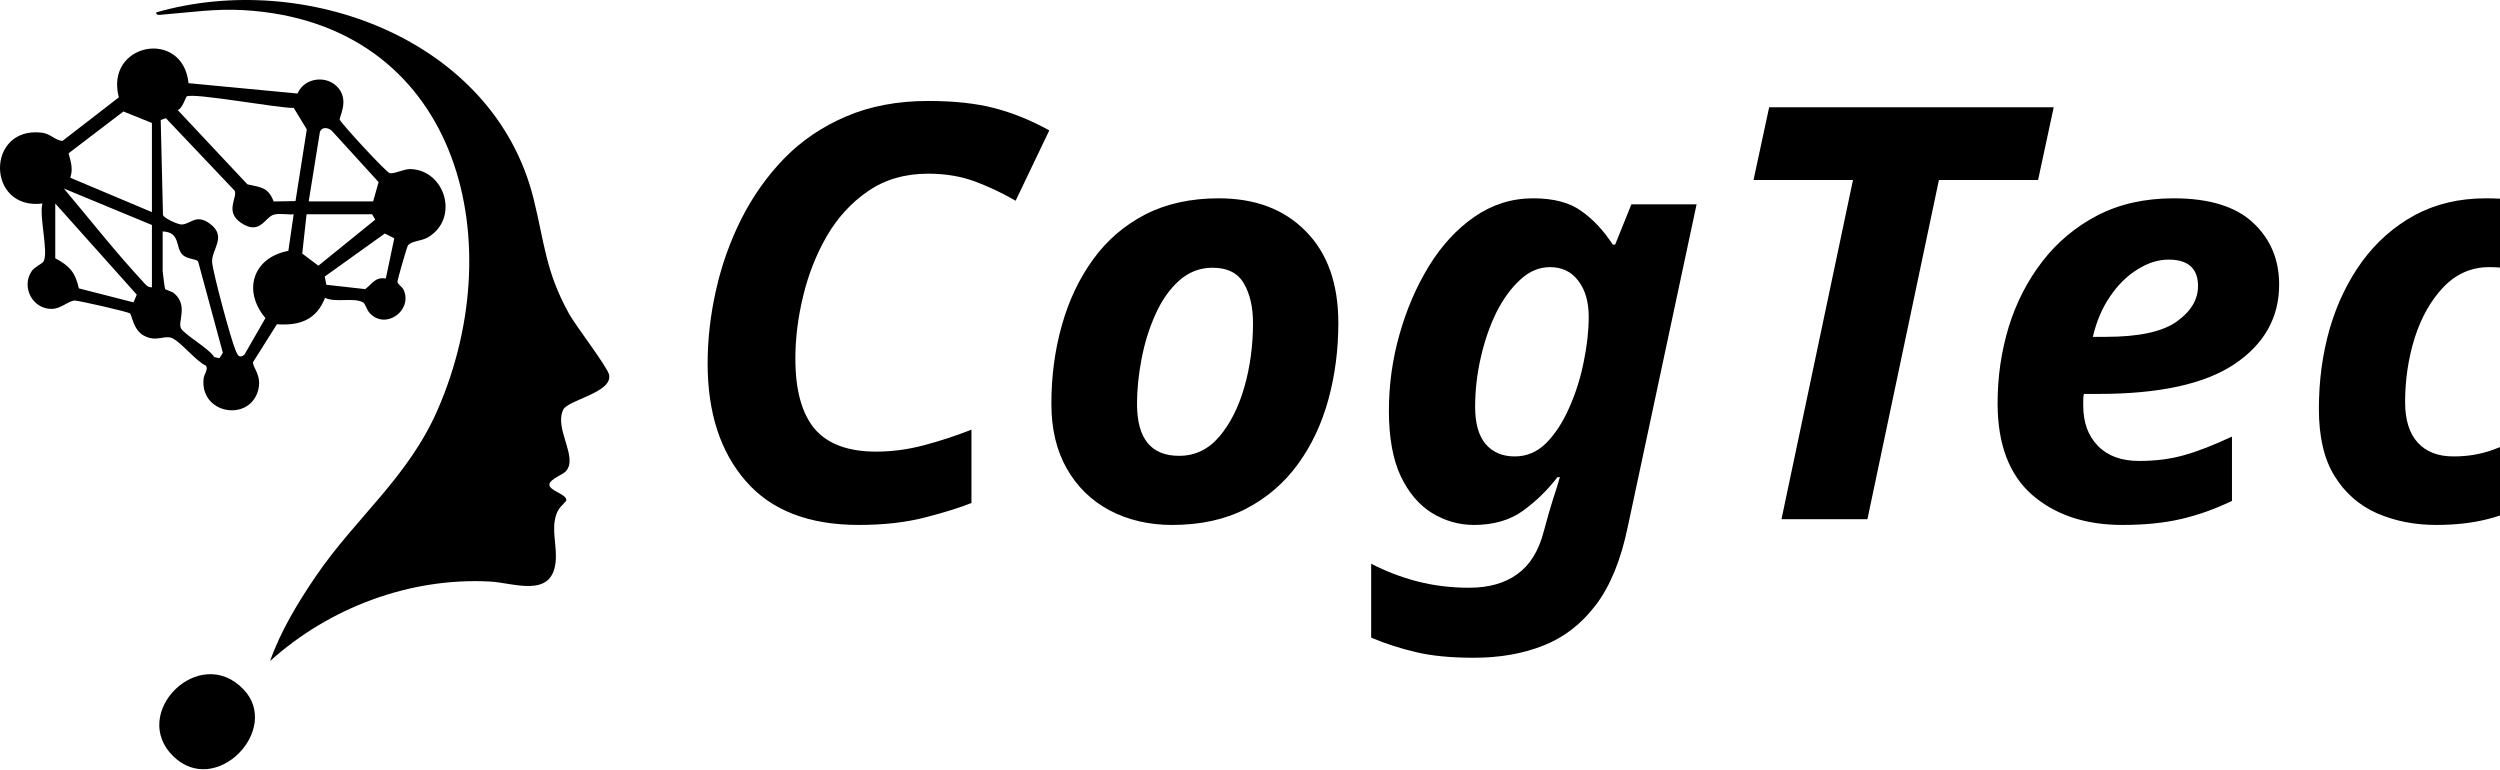
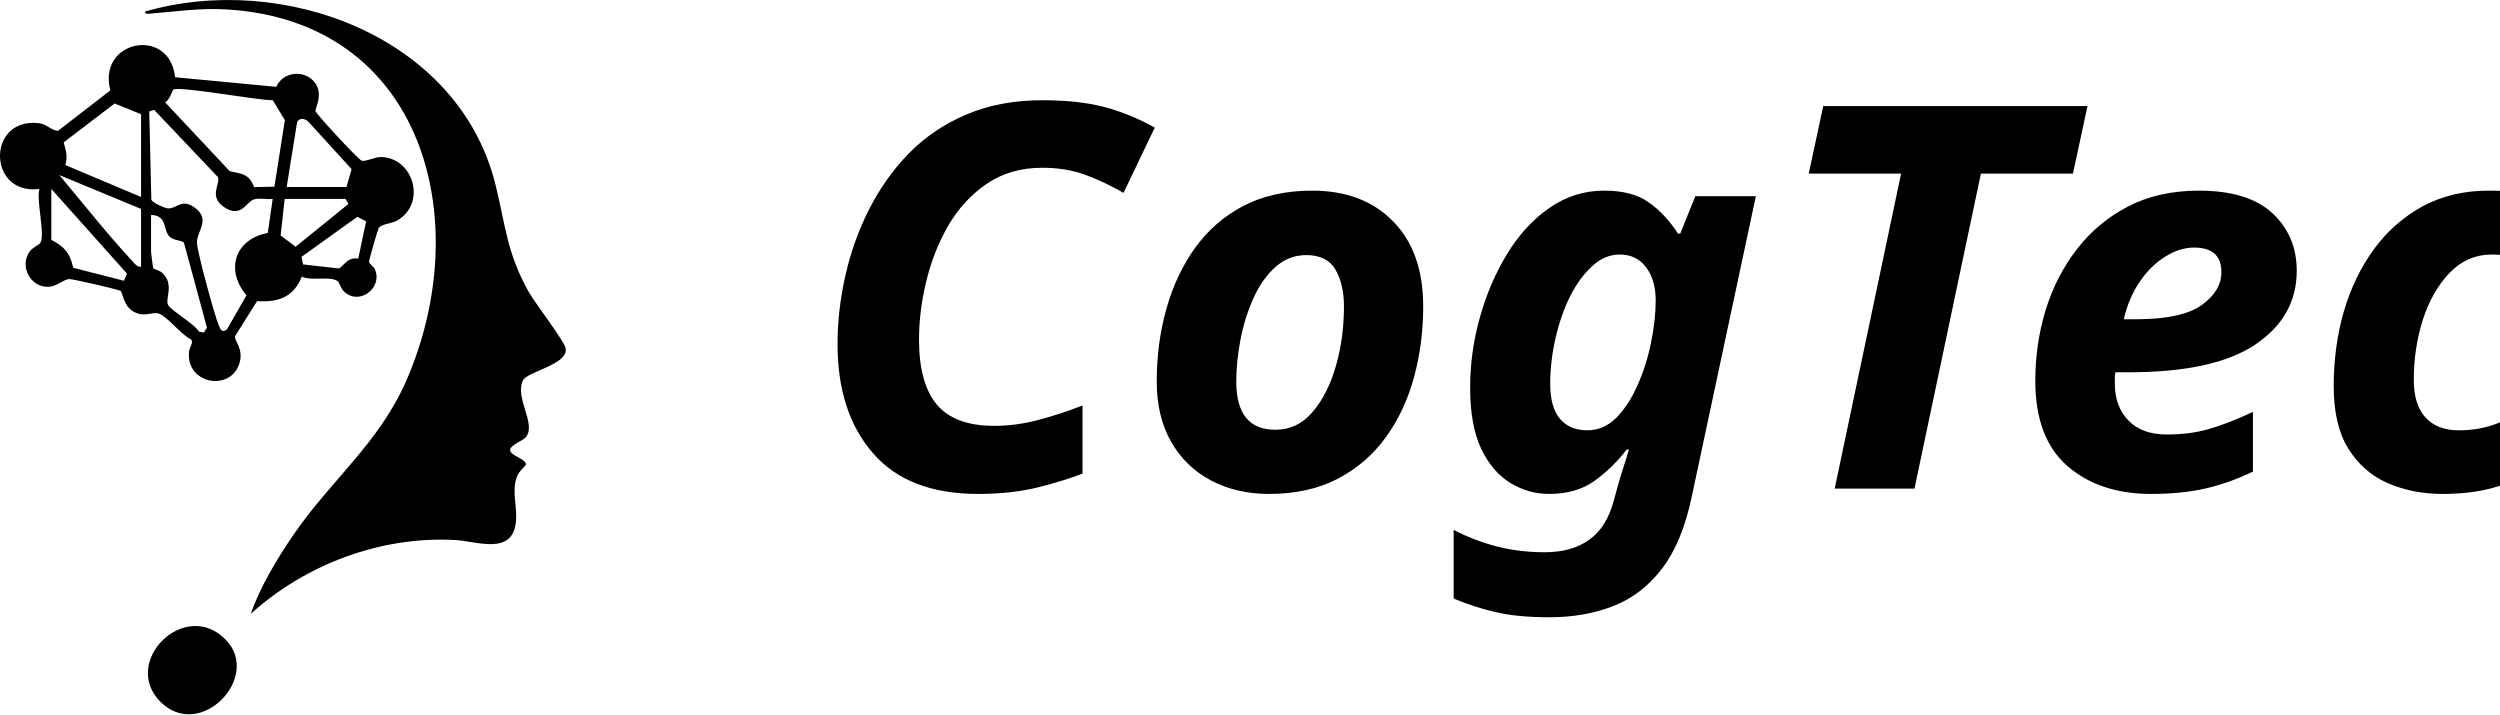
- <svg xmlns="http://www.w3.org/2000/svg" viewBox="0 0 130 40" version="1.1" id="svg3" class="italic font-new-zen font-bold text-2xl">
+ <svg xmlns="http://www.w3.org/2000/svg" viewBox="0 0 140 40" version="1.1" id="svg3" class="italic font-new-zen font-bold text-2xl">
  <defs id="defs3" />
  <g id="g1">
    <path id="logo-icon" d="M 12.671,35.856 C 14.635,37.93 11.231,41.487 9.014,39.329 6.71,37.088 10.378,33.433 12.671,35.856 Z M 9.802,4.325 15.471,4.863 c 0.367,-0.857 1.581,-0.979 2.147,-0.257 0.533,0.682 -0.003,1.497 0.051,1.622 0.095,0.217 2.408,2.73 2.593,2.774 0.239,0.057 0.736,-0.222 1.091,-0.21 1.813,0.06 2.554,2.598 0.88,3.562 -0.321,0.184 -0.879,0.176 -1.028,0.424 -0.05,0.084 -0.548,1.787 -0.537,1.884 0.011,0.108 0.256,0.261 0.325,0.417 0.47,1.06 -0.93,2.094 -1.765,1.206 -0.163,-0.174 -0.224,-0.493 -0.356,-0.565 -0.48,-0.264 -1.422,0.03 -1.97,-0.231 -0.453,1.151 -1.326,1.454 -2.503,1.373 l -1.235,1.959 c -0.065,0.276 0.516,0.71 0.233,1.562 -0.516,1.557 -2.995,1.12 -2.811,-0.685 0.026,-0.254 0.264,-0.497 0.117,-0.686 C 10.181,18.782 9.354,17.709 8.898,17.563 8.506,17.436 8.097,17.801 7.464,17.443 6.924,17.138 6.866,16.39 6.763,16.301 6.653,16.205 4.125,15.641 3.905,15.629 3.594,15.613 3.193,16.05 2.703,16.063 1.703,16.088 1.087,14.928 1.647,14.102 1.806,13.868 2.186,13.723 2.261,13.599 2.54,13.139 2.021,11.239 2.206,10.583 -0.71,10.945 -0.743,6.576 2.153,6.896 2.632,6.948 2.813,7.271 3.243,7.332 L 6.18,5.061 C 5.434,2.238 9.508,1.462 9.804,4.326 Z M 15.367,10.456 15.953,6.729 15.275,5.611 C 14.51,5.637 10.038,4.806 9.705,5.017 9.665,5.043 9.477,5.653 9.244,5.725 l 3.62,3.86 c 0.698,0.159 1.08,0.144 1.366,0.891 z M 7.9,11.03 V 6.395 L 6.418,5.797 3.567,7.971 c 0.117,0.462 0.242,0.794 0.088,1.271 l 4.244,1.788 z m 7.371,0.112 c -0.322,0.034 -0.736,-0.067 -1.039,0.022 -0.463,0.137 -0.713,1.093 -1.699,0.423 -0.868,-0.591 -0.168,-1.309 -0.331,-1.671 L 8.628,6.148 8.357,6.24 8.475,11.179 c 0.061,0.179 0.763,0.487 0.95,0.493 0.474,0.015 0.752,-0.587 1.495,-0.035 0.908,0.675 0.061,1.335 0.112,2.001 0.042,0.56 0.984,4.047 1.224,4.594 0.098,0.224 0.174,0.43 0.453,0.213 l 1.093,-1.905 c -1.198,-1.421 -0.656,-3.145 1.192,-3.495 l 0.276,-1.902 z m 4.132,-0.67 0.285,-1.002 -2.401,-2.634 c -0.171,-0.202 -0.547,-0.276 -0.653,0.029 L 16.053,10.472 Z M 7.9,11.7 3.321,9.803 c 1.345,1.599 2.656,3.269 4.075,4.802 0.134,0.145 0.279,0.36 0.504,0.334 z M 2.874,10.583 v 2.848 c 0.742,0.39 1.042,0.737 1.227,1.565 L 6.942,15.722 7.113,15.324 2.875,10.582 Z M 19.348,11.142 h -3.406 l -0.226,2.044 0.84,0.63 2.959,-2.396 -0.166,-0.277 z M 8.459,12.035 v 2.066 c 0,0.058 0.104,0.892 0.128,0.933 0.02,0.032 0.352,0.112 0.489,0.236 0.7,0.63 0.172,1.441 0.326,1.787 0.144,0.323 1.491,1.074 1.737,1.512 l 0.276,0.055 0.173,-0.278 -1.286,-4.75 c -0.113,-0.147 -0.535,-0.108 -0.787,-0.329 -0.419,-0.367 -0.099,-1.197 -1.058,-1.232 z m 12.042,0.356 -0.491,-0.248 -3.125,2.239 0.085,0.426 2.023,0.226 c 0.381,-0.291 0.507,-0.633 1.07,-0.554 l 0.439,-2.087 z m 8.92,12.119 c -0.154,0.166 -0.806,0.403 -0.851,0.663 -0.06,0.351 0.942,0.515 0.878,0.863 -0.219,0.255 -0.402,0.374 -0.52,0.715 -0.281,0.806 0.065,1.659 -0.042,2.526 -0.228,1.832 -2.177,1.03 -3.394,0.964 -4.17,-0.228 -8.378,1.359 -11.446,4.131 0.524,-1.514 1.457,-3.058 2.365,-4.39 2.115,-3.106 4.823,-5.153 6.364,-8.714 C 26.656,12.305 23.714,1.162 12.652,0.526 11.203,0.444 9.924,0.64 8.512,0.754 8.389,0.764 8.096,0.836 8.124,0.645 15.833,-1.579 25.685,2.023 27.747,10.338 c 0.575,2.321 0.62,3.77 1.842,5.976 0.352,0.637 2,2.765 2.084,3.175 0.19,0.93 -2.138,1.301 -2.386,1.816 -0.482,1.001 0.804,2.478 0.134,3.205 z" />
-     <text id="logo-text" x="35" y="27">
+     <text id="logo-text" x="45.107" y="27.365">
      <tspan id="tspan3" style="font-style:italic;font-variant:normal;font-weight:bold;font-stretch:normal;font-size:30px;font-family:'New Zen';-inkscape-font-specification:'New Zen Bold Italic'">CogTec</tspan>
    </text>
  </g>
</svg>
